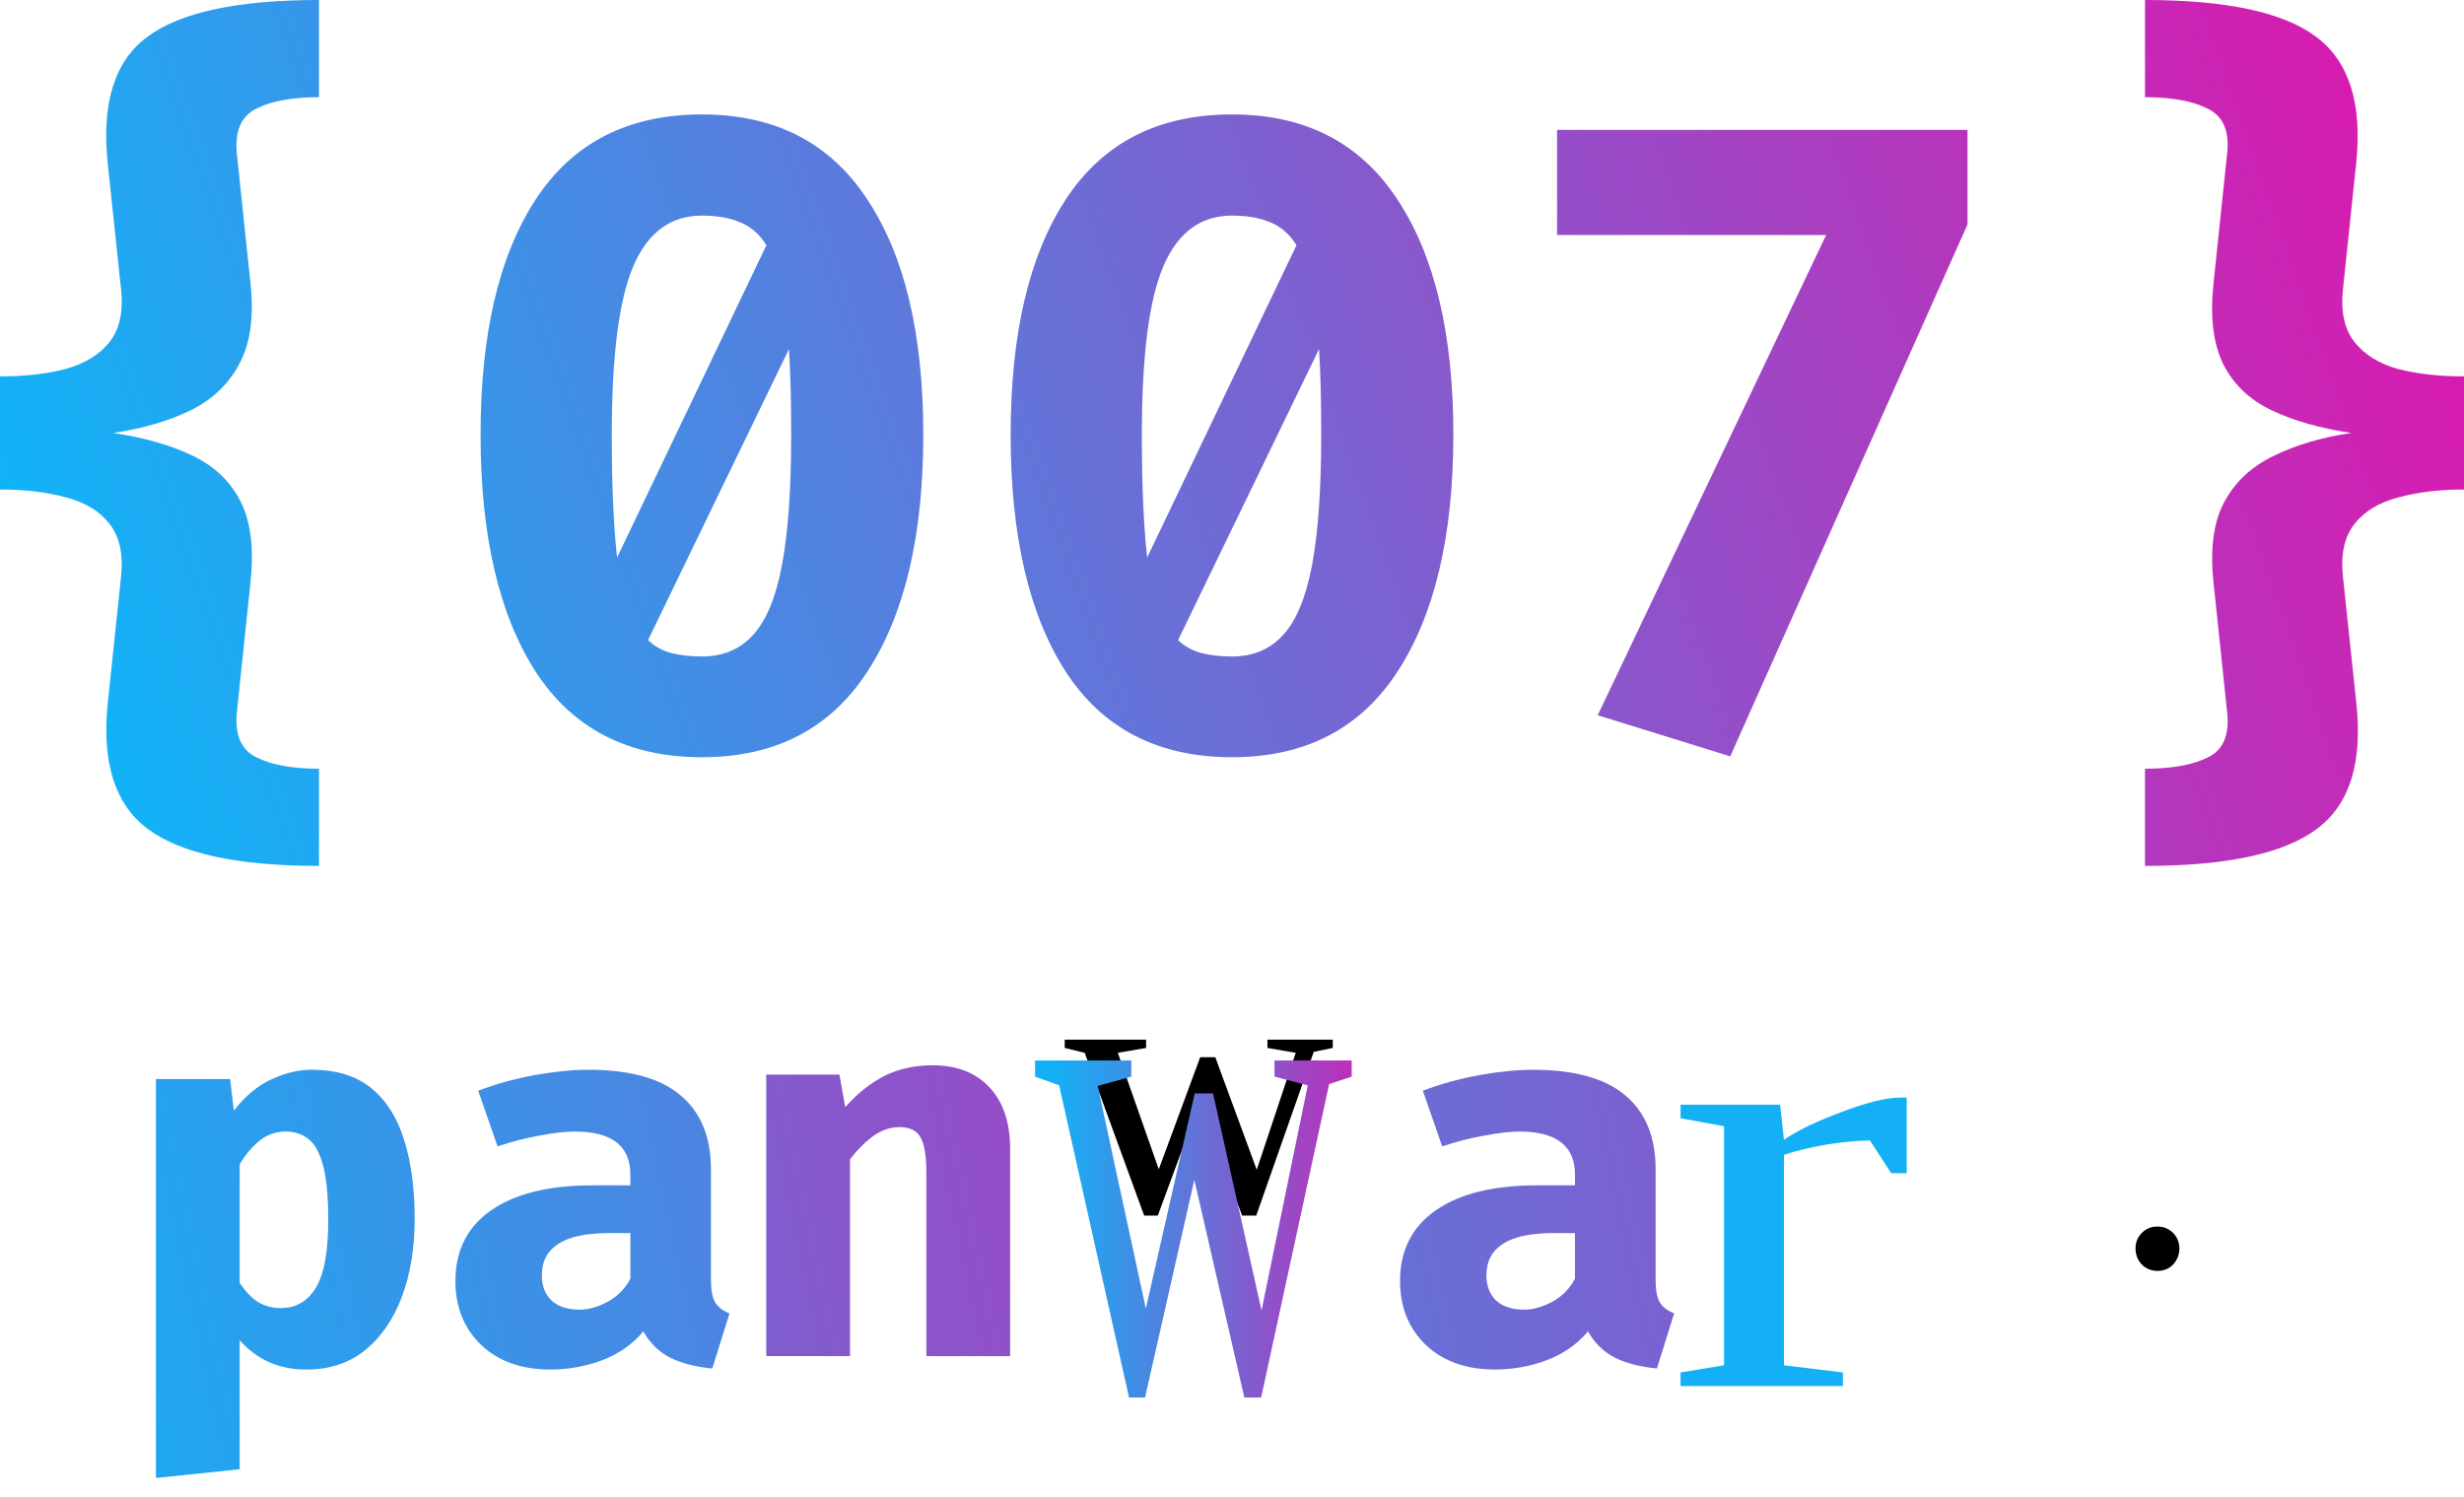
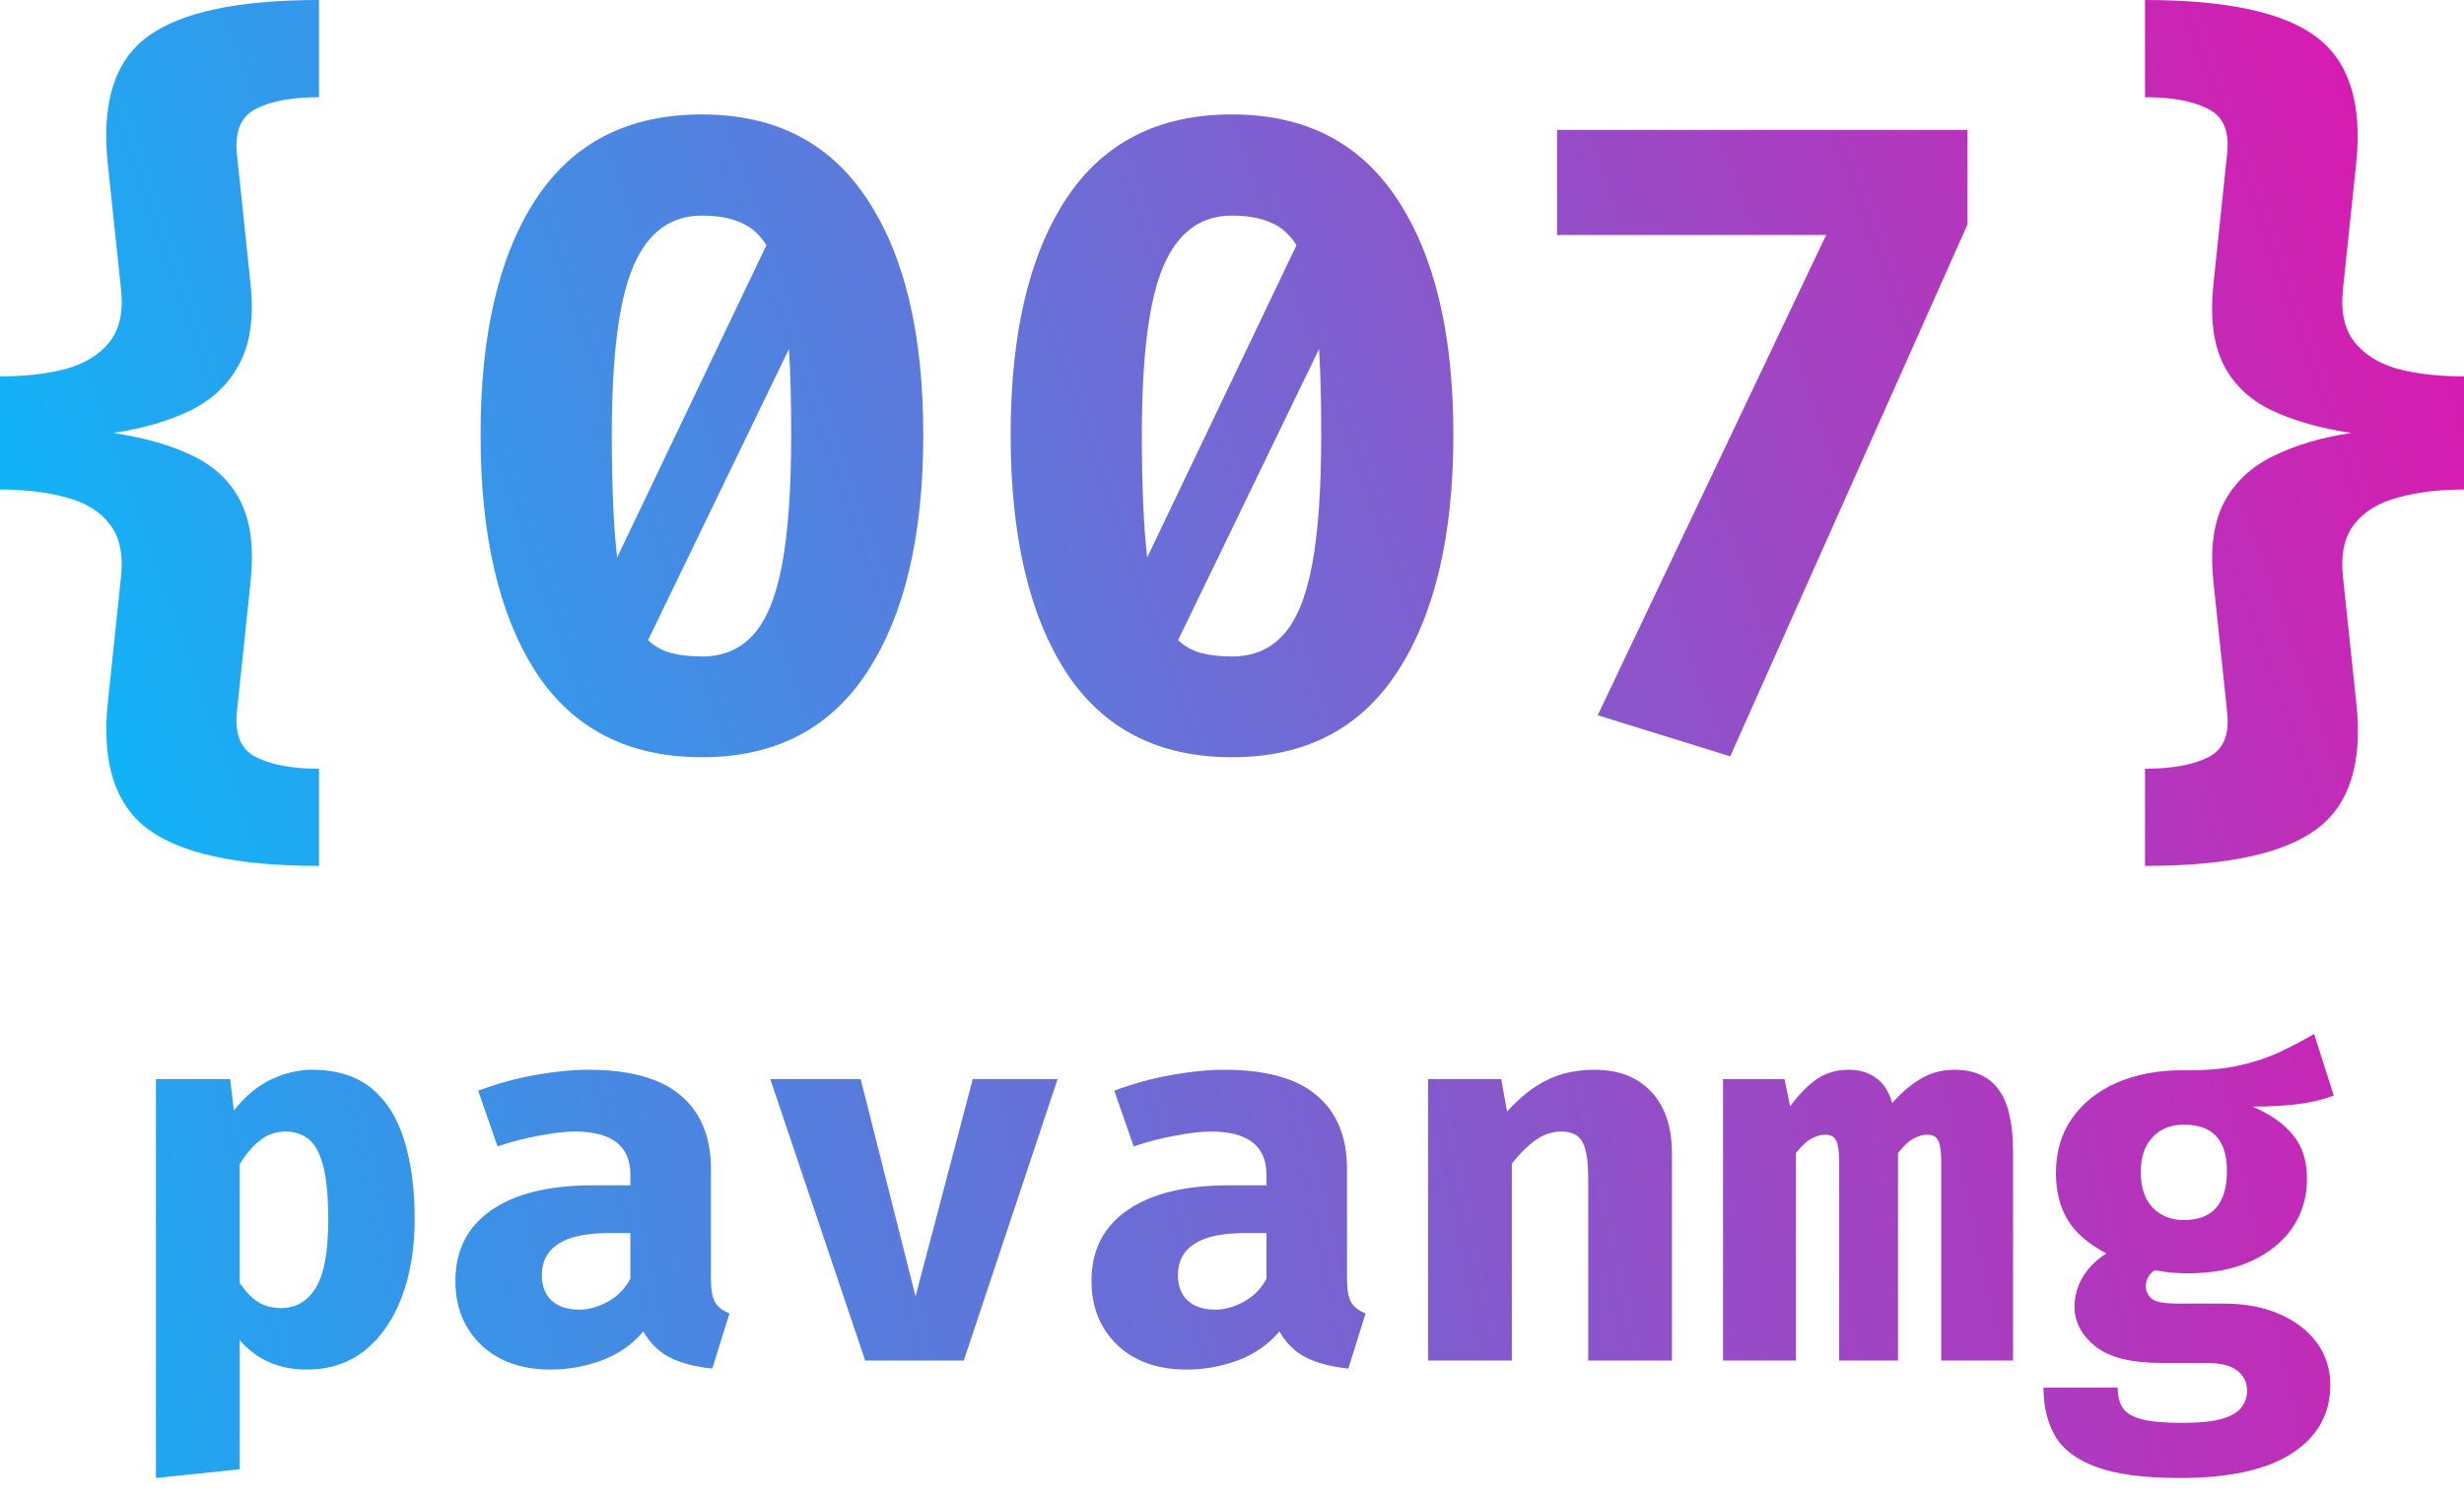
- <svg xmlns="http://www.w3.org/2000/svg" xmlns:xlink="http://www.w3.org/1999/xlink" width="79" height="48" viewBox="0 0 79 48" fill="none" version="1.1" id="svg35">
-   <path d="M10.228 0V3.116C9.368 3.116 8.698 3.239 8.216 3.485C7.734 3.721 7.527 4.198 7.593 4.916L8.032 9.094C8.145 10.152 8.027 11.007 7.678 11.658C7.338 12.31 6.814 12.811 6.105 13.16C5.407 13.5 4.58 13.741 3.626 13.882C4.637 14.034 5.492 14.279 6.19 14.619C6.889 14.959 7.399 15.45 7.72 16.092C8.041 16.735 8.145 17.594 8.032 18.671L7.593 22.849C7.527 23.567 7.734 24.044 8.216 24.28C8.698 24.526 9.368 24.648 10.228 24.648V27.765C7.621 27.765 5.789 27.368 4.731 26.575C3.683 25.791 3.258 24.445 3.456 22.538L3.881 18.486C3.957 17.769 3.834 17.207 3.513 16.801C3.201 16.395 2.739 16.111 2.125 15.951C1.511 15.781 0.803 15.696 0 15.696V12.069C0.793 12.069 1.497 11.989 2.111 11.828C2.725 11.658 3.192 11.37 3.513 10.964C3.834 10.558 3.957 9.996 3.881 9.279L3.456 5.255C3.249 3.31 3.674 1.95 4.731 1.176C5.789 0.392 7.621 0 10.228 0Z" fill="url(#paint0_linear_3_20)" id="path1" />
-   <path d="M22.505 3.669C24.847 3.669 26.613 4.576 27.803 6.389C29.003 8.193 29.602 10.709 29.602 13.939C29.602 17.178 29.003 19.714 27.803 21.546C26.613 23.369 24.847 24.28 22.505 24.28C20.144 24.28 18.369 23.369 17.179 21.546C15.998 19.714 15.408 17.178 15.408 13.939C15.408 10.709 15.998 8.193 17.179 6.389C18.369 4.576 20.144 3.669 22.505 3.669ZM22.505 6.913C21.504 6.913 20.772 7.451 20.309 8.528C19.847 9.595 19.615 11.399 19.615 13.939C19.615 14.77 19.63 15.511 19.658 16.163C19.686 16.805 19.729 17.377 19.785 17.877L24.573 7.862C24.347 7.503 24.064 7.258 23.724 7.125C23.393 6.984 22.987 6.913 22.505 6.913ZM25.367 13.939C25.367 12.853 25.343 11.937 25.296 11.191L20.777 20.526C20.985 20.724 21.23 20.861 21.514 20.937C21.806 21.012 22.137 21.05 22.505 21.05C23.176 21.05 23.719 20.824 24.134 20.37C24.559 19.917 24.871 19.171 25.069 18.132C25.268 17.084 25.367 15.686 25.367 13.939Z" fill="url(#paint1_linear_3_20)" id="path2" />
-   <path d="M39.5 3.669C41.842 3.669 43.608 4.576 44.798 6.389C45.997 8.193 46.597 10.709 46.597 13.939C46.597 17.178 45.997 19.714 44.798 21.546C43.608 23.369 41.842 24.28 39.5 24.28C37.139 24.28 35.364 23.369 34.174 21.546C32.993 19.714 32.403 17.178 32.403 13.939C32.403 10.709 32.993 8.193 34.174 6.389C35.364 4.576 37.139 3.669 39.5 3.669ZM39.5 6.913C38.499 6.913 37.767 7.451 37.304 8.528C36.842 9.595 36.61 11.399 36.61 13.939C36.61 14.77 36.624 15.511 36.653 16.163C36.681 16.805 36.724 17.377 36.78 17.877L41.568 7.862C41.342 7.503 41.058 7.258 40.718 7.125C40.388 6.984 39.982 6.913 39.5 6.913ZM42.361 13.939C42.361 12.853 42.338 11.937 42.291 11.191L37.772 20.526C37.98 20.724 38.225 20.861 38.508 20.937C38.801 21.012 39.132 21.05 39.5 21.05C40.17 21.05 40.714 20.824 41.129 20.37C41.554 19.917 41.866 19.171 42.064 18.132C42.262 17.084 42.361 15.686 42.361 13.939Z" fill="url(#paint2_linear_3_20)" id="path3" />
-   <path d="M55.475 24.252L51.225 22.934L58.549 7.536H49.922V4.165H63.082V7.196L55.475 24.252Z" fill="url(#paint3_linear_3_20)" id="path4" />
-   <path d="M9.997 34.301C10.784 34.301 11.419 34.497 11.901 34.888C12.382 35.279 12.734 35.831 12.955 36.545C13.181 37.259 13.295 38.106 13.295 39.087C13.295 40.016 13.159 40.846 12.887 41.577C12.615 42.302 12.221 42.874 11.705 43.294C11.19 43.707 10.563 43.914 9.827 43.914C8.948 43.914 8.235 43.6 7.685 42.971V47.11L4.999 47.391V34.599H7.379L7.498 35.61C7.866 35.14 8.269 34.806 8.705 34.607C9.141 34.403 9.572 34.301 9.997 34.301ZM9.164 36.282C8.852 36.282 8.577 36.375 8.339 36.562C8.101 36.749 7.883 37.004 7.685 37.327V41.135C7.872 41.413 8.067 41.617 8.271 41.747C8.481 41.877 8.728 41.942 9.011 41.942C9.487 41.942 9.858 41.727 10.124 41.296C10.391 40.86 10.524 40.135 10.524 39.12C10.524 38.373 10.47 37.795 10.362 37.387C10.255 36.973 10.099 36.687 9.895 36.528C9.691 36.364 9.447 36.282 9.164 36.282Z" fill="url(#paint5_linear_3_20)" id="path5" />
-   <path d="m 53.081,41.024 c 0,0.34 0.045,0.586 0.136,0.739 0.096,0.153 0.249,0.269 0.459,0.348 l -0.552,1.768 c -0.533,-0.051 -0.983,-0.167 -1.351,-0.348 -0.363,-0.187 -0.649,-0.468 -0.859,-0.841 -0.346,0.414 -0.788,0.722 -1.326,0.926 -0.538,0.198 -1.088,0.297 -1.649,0.297 -0.929,0 -1.672,-0.264 -2.227,-0.79 -0.55,-0.533 -0.824,-1.215 -0.824,-2.048 0,-0.98 0.383,-1.737 1.147,-2.269 0.771,-0.533 1.853,-0.799 3.247,-0.799 h 1.215 v -0.34 c 0,-0.924 -0.595,-1.385 -1.785,-1.385 -0.289,0 -0.66,0.043 -1.113,0.128 -0.453,0.079 -0.907,0.195 -1.36,0.348 l -0.62,-1.785 c 0.584,-0.221 1.19,-0.388 1.819,-0.501 0.635,-0.113 1.201,-0.17 1.7,-0.17 1.343,0 2.334,0.275 2.975,0.824 0.646,0.544 0.969,1.332 0.969,2.363 z m -4.216,0.969 c 0.289,0 0.592,-0.085 0.909,-0.255 0.317,-0.176 0.558,-0.422 0.722,-0.739 V 39.537 h -0.663 c -0.748,0 -1.298,0.116 -1.649,0.348 -0.351,0.227 -0.527,0.561 -0.527,1.003 0,0.346 0.105,0.618 0.315,0.816 0.215,0.193 0.513,0.289 0.892,0.289 z" fill="url(#paint8_linear_3_20)" id="path6" style="fill:url(#paint8_linear_3_20)" />
-   <path d="M22.794 41.024C22.794 41.364 22.84 41.611 22.93 41.764C23.027 41.917 23.18 42.033 23.389 42.112L22.837 43.88C22.304 43.829 21.854 43.713 21.485 43.532C21.123 43.345 20.837 43.064 20.627 42.69C20.282 43.104 19.84 43.413 19.301 43.617C18.763 43.815 18.213 43.914 17.652 43.914C16.723 43.914 15.981 43.651 15.425 43.124C14.876 42.591 14.601 41.908 14.601 41.075C14.601 40.095 14.983 39.339 15.748 38.806C16.519 38.273 17.601 38.007 18.995 38.007H20.211V37.667C20.211 36.743 19.616 36.282 18.426 36.282C18.137 36.282 17.766 36.324 17.312 36.409C16.859 36.489 16.406 36.605 15.952 36.758L15.332 34.973C15.916 34.752 16.522 34.585 17.151 34.471C17.785 34.358 18.352 34.301 18.851 34.301C20.194 34.301 21.185 34.576 21.826 35.126C22.471 35.67 22.794 36.457 22.794 37.489V41.024ZM18.579 41.993C18.868 41.993 19.171 41.908 19.488 41.738C19.805 41.563 20.046 41.316 20.211 40.999V39.537H19.548C18.8 39.537 18.25 39.653 17.899 39.885C17.547 40.112 17.372 40.446 17.372 40.888C17.372 41.234 17.477 41.506 17.686 41.704C17.902 41.897 18.199 41.993 18.579 41.993Z" fill="url(#paint6_linear_3_20)" id="path7" />
-   <path d="m 24.567,43.482 v -9.026 h 2.346 l 0.187,1.045 c 0.402,-0.453 0.827,-0.79 1.275,-1.011 0.448,-0.221 0.958,-0.332 1.53,-0.332 0.771,0 1.377,0.235 1.819,0.706 0.442,0.47 0.663,1.133 0.663,1.989 v 6.63 h -2.686 v -5.856 c 0,-0.555 -0.062,-0.941 -0.187,-1.156 -0.119,-0.221 -0.346,-0.331 -0.68,-0.331 -0.283,0 -0.555,0.091 -0.816,0.272 -0.255,0.181 -0.51,0.433 -0.765,0.756 v 6.315 z" fill="url(#paint9_linear_3_20)" id="path9" style="fill:url(#paint9_linear_3_20)" />
-   <path d="M68.772 0C71.379 0 73.206 0.392 74.254 1.176C75.312 1.96 75.742 3.31 75.544 5.227L75.119 9.279C75.043 9.996 75.166 10.558 75.487 10.964C75.808 11.37 76.271 11.658 76.875 11.828C77.489 11.989 78.197 12.069 79 12.069V15.696C78.207 15.696 77.503 15.781 76.889 15.951C76.275 16.111 75.808 16.395 75.487 16.801C75.166 17.207 75.043 17.769 75.119 18.486L75.544 22.509C75.761 24.445 75.336 25.805 74.269 26.589C73.211 27.373 71.379 27.765 68.772 27.765V24.648C69.641 24.648 70.316 24.526 70.798 24.28C71.28 24.044 71.483 23.567 71.407 22.849L70.968 18.671C70.855 17.603 70.968 16.749 71.308 16.107C71.657 15.455 72.186 14.959 72.895 14.619C73.603 14.27 74.434 14.024 75.388 13.882C74.377 13.731 73.518 13.486 72.81 13.146C72.111 12.806 71.601 12.315 71.28 11.673C70.959 11.021 70.855 10.162 70.968 9.094L71.407 4.916C71.483 4.198 71.275 3.721 70.784 3.485C70.302 3.239 69.632 3.116 68.772 3.116V0Z" fill="url(#paint4_linear_3_20)" id="path11" />
-   <defs id="defs35">
+ <svg xmlns="http://www.w3.org/2000/svg" width="79" height="48" viewBox="0 0 79 48" fill="none">
+   <path d="M10.228 0V3.116C9.368 3.116 8.698 3.239 8.216 3.485C7.734 3.721 7.527 4.198 7.593 4.916L8.032 9.094C8.145 10.152 8.027 11.007 7.678 11.658C7.338 12.31 6.814 12.811 6.105 13.16C5.407 13.5 4.58 13.741 3.626 13.882C4.637 14.034 5.492 14.279 6.19 14.619C6.889 14.959 7.399 15.45 7.72 16.092C8.041 16.735 8.145 17.594 8.032 18.671L7.593 22.849C7.527 23.567 7.734 24.044 8.216 24.28C8.698 24.526 9.368 24.648 10.228 24.648V27.765C7.621 27.765 5.789 27.368 4.731 26.575C3.683 25.791 3.258 24.445 3.456 22.538L3.881 18.486C3.957 17.769 3.834 17.207 3.513 16.801C3.201 16.395 2.739 16.111 2.125 15.951C1.511 15.781 0.803 15.696 0 15.696V12.069C0.793 12.069 1.497 11.989 2.111 11.828C2.725 11.658 3.192 11.37 3.513 10.964C3.834 10.558 3.957 9.996 3.881 9.279L3.456 5.255C3.249 3.31 3.674 1.95 4.731 1.176C5.789 0.392 7.621 0 10.228 0Z" fill="url(#paint0_linear_3_20)" />
+   <path d="M22.505 3.669C24.847 3.669 26.613 4.576 27.803 6.389C29.003 8.193 29.602 10.709 29.602 13.939C29.602 17.178 29.003 19.714 27.803 21.546C26.613 23.369 24.847 24.28 22.505 24.28C20.144 24.28 18.369 23.369 17.179 21.546C15.998 19.714 15.408 17.178 15.408 13.939C15.408 10.709 15.998 8.193 17.179 6.389C18.369 4.576 20.144 3.669 22.505 3.669ZM22.505 6.913C21.504 6.913 20.772 7.451 20.309 8.528C19.847 9.595 19.615 11.399 19.615 13.939C19.615 14.77 19.63 15.511 19.658 16.163C19.686 16.805 19.729 17.377 19.785 17.877L24.573 7.862C24.347 7.503 24.064 7.258 23.724 7.125C23.393 6.984 22.987 6.913 22.505 6.913ZM25.367 13.939C25.367 12.853 25.343 11.937 25.296 11.191L20.777 20.526C20.985 20.724 21.23 20.861 21.514 20.937C21.806 21.012 22.137 21.05 22.505 21.05C23.176 21.05 23.719 20.824 24.134 20.37C24.559 19.917 24.871 19.171 25.069 18.132C25.268 17.084 25.367 15.686 25.367 13.939Z" fill="url(#paint1_linear_3_20)" />
+   <path d="M39.5 3.669C41.842 3.669 43.608 4.576 44.798 6.389C45.997 8.193 46.597 10.709 46.597 13.939C46.597 17.178 45.997 19.714 44.798 21.546C43.608 23.369 41.842 24.28 39.5 24.28C37.139 24.28 35.364 23.369 34.174 21.546C32.993 19.714 32.403 17.178 32.403 13.939C32.403 10.709 32.993 8.193 34.174 6.389C35.364 4.576 37.139 3.669 39.5 3.669ZM39.5 6.913C38.499 6.913 37.767 7.451 37.304 8.528C36.842 9.595 36.61 11.399 36.61 13.939C36.61 14.77 36.624 15.511 36.653 16.163C36.681 16.805 36.724 17.377 36.78 17.877L41.568 7.862C41.342 7.503 41.058 7.258 40.718 7.125C40.388 6.984 39.982 6.913 39.5 6.913ZM42.361 13.939C42.361 12.853 42.338 11.937 42.291 11.191L37.772 20.526C37.98 20.724 38.225 20.861 38.508 20.937C38.801 21.012 39.132 21.05 39.5 21.05C40.17 21.05 40.714 20.824 41.129 20.37C41.554 19.917 41.866 19.171 42.064 18.132C42.262 17.084 42.361 15.686 42.361 13.939Z" fill="url(#paint2_linear_3_20)" />
+   <path d="M55.475 24.252L51.225 22.934L58.549 7.536H49.922V4.165H63.082V7.196L55.475 24.252Z" fill="url(#paint3_linear_3_20)" />
+   <path d="M9.997 34.301C10.784 34.301 11.419 34.497 11.901 34.888C12.382 35.279 12.734 35.831 12.955 36.545C13.181 37.259 13.295 38.106 13.295 39.087C13.295 40.016 13.159 40.846 12.887 41.577C12.615 42.302 12.221 42.874 11.705 43.294C11.19 43.707 10.563 43.914 9.827 43.914C8.948 43.914 8.235 43.6 7.685 42.971V47.11L4.999 47.391V34.599H7.379L7.498 35.61C7.866 35.14 8.269 34.806 8.705 34.607C9.141 34.403 9.572 34.301 9.997 34.301ZM9.164 36.282C8.852 36.282 8.577 36.375 8.339 36.562C8.101 36.749 7.883 37.004 7.685 37.327V41.135C7.872 41.413 8.067 41.617 8.271 41.747C8.481 41.877 8.728 41.942 9.011 41.942C9.487 41.942 9.858 41.727 10.124 41.296C10.391 40.86 10.524 40.135 10.524 39.12C10.524 38.373 10.47 37.795 10.362 37.387C10.255 36.973 10.099 36.687 9.895 36.528C9.691 36.364 9.447 36.282 9.164 36.282Z" fill="url(#paint5_linear_3_20)" />
+   <path d="M43.188 41.024C43.188 41.364 43.233 41.611 43.324 41.764C43.42 41.917 43.574 42.033 43.783 42.112L43.231 43.88C42.698 43.829 42.248 43.713 41.879 43.532C41.517 43.345 41.23 43.064 41.021 42.69C40.675 43.104 40.233 43.413 39.695 43.617C39.157 43.815 38.607 43.914 38.046 43.914C37.117 43.914 36.374 43.651 35.819 43.124C35.27 42.591 34.995 41.908 34.995 41.075C34.995 40.095 35.377 39.339 36.142 38.806C36.913 38.273 37.995 38.007 39.389 38.007H40.604V37.667C40.604 36.743 40.009 36.282 38.819 36.282C38.531 36.282 38.159 36.324 37.706 36.409C37.253 36.489 36.799 36.605 36.346 36.758L35.726 34.973C36.309 34.752 36.916 34.585 37.544 34.471C38.179 34.358 38.746 34.301 39.244 34.301C40.587 34.301 41.579 34.576 42.219 35.126C42.865 35.67 43.188 36.457 43.188 37.489V41.024ZM38.972 41.993C39.261 41.993 39.565 41.908 39.882 41.738C40.199 41.563 40.44 41.316 40.604 40.999V39.537H39.941C39.193 39.537 38.644 39.653 38.292 39.885C37.941 40.112 37.766 40.446 37.766 40.888C37.766 41.234 37.87 41.506 38.08 41.704C38.295 41.897 38.593 41.993 38.972 41.993Z" fill="url(#paint8_linear_3_20)" />
+   <path d="M22.794 41.024C22.794 41.364 22.84 41.611 22.93 41.764C23.027 41.917 23.18 42.033 23.389 42.112L22.837 43.88C22.304 43.829 21.854 43.713 21.485 43.532C21.123 43.345 20.837 43.064 20.627 42.69C20.282 43.104 19.84 43.413 19.301 43.617C18.763 43.815 18.213 43.914 17.652 43.914C16.723 43.914 15.981 43.651 15.425 43.124C14.876 42.591 14.601 41.908 14.601 41.075C14.601 40.095 14.983 39.339 15.748 38.806C16.519 38.273 17.601 38.007 18.995 38.007H20.211V37.667C20.211 36.743 19.616 36.282 18.426 36.282C18.137 36.282 17.766 36.324 17.312 36.409C16.859 36.489 16.406 36.605 15.952 36.758L15.332 34.973C15.916 34.752 16.522 34.585 17.151 34.471C17.785 34.358 18.352 34.301 18.851 34.301C20.194 34.301 21.185 34.576 21.826 35.126C22.471 35.67 22.794 36.457 22.794 37.489V41.024ZM18.579 41.993C18.868 41.993 19.171 41.908 19.488 41.738C19.805 41.563 20.046 41.316 20.211 40.999V39.537H19.548C18.8 39.537 18.25 39.653 17.899 39.885C17.547 40.112 17.372 40.446 17.372 40.888C17.372 41.234 17.477 41.506 17.686 41.704C17.902 41.897 18.199 41.993 18.579 41.993Z" fill="url(#paint6_linear_3_20)" />
+   <path d="M33.909 34.599L30.901 43.625H27.739L24.696 34.599H27.594L29.354 41.568L31.189 34.599H33.909Z" fill="url(#paint7_linear_3_20)" />
+   <path d="M45.786 43.625V34.599H48.132L48.319 35.644C48.722 35.191 49.147 34.854 49.594 34.633C50.042 34.412 50.552 34.301 51.124 34.301C51.895 34.301 52.501 34.536 52.943 35.007C53.385 35.477 53.606 36.14 53.606 36.996V43.625H50.92V37.769C50.92 37.214 50.858 36.828 50.733 36.613C50.614 36.392 50.388 36.282 50.053 36.282C49.77 36.282 49.498 36.372 49.237 36.554C48.982 36.735 48.727 36.987 48.472 37.31V43.625H45.786Z" fill="url(#paint9_linear_3_20)" />
+   <path d="M62.656 34.301C63.296 34.301 63.769 34.511 64.075 34.93C64.386 35.344 64.542 36.015 64.542 36.945V43.625H62.239V37.251C62.239 36.933 62.208 36.709 62.145 36.579C62.089 36.449 61.97 36.384 61.788 36.384C61.647 36.384 61.499 36.426 61.346 36.511C61.199 36.59 61.035 36.743 60.854 36.97V43.625H58.967V37.251C58.967 36.933 58.935 36.709 58.873 36.579C58.816 36.449 58.697 36.384 58.516 36.384C58.375 36.384 58.227 36.426 58.074 36.511C57.927 36.59 57.763 36.743 57.581 36.97V43.625H55.244V34.599H57.216L57.394 35.474C57.678 35.089 57.964 34.797 58.253 34.599C58.542 34.401 58.885 34.301 59.281 34.301C59.621 34.301 59.91 34.389 60.148 34.565C60.392 34.735 60.565 35.004 60.667 35.372C60.939 35.055 61.239 34.797 61.568 34.599C61.896 34.401 62.259 34.301 62.656 34.301Z" fill="url(#paint10_linear_3_20)" />
+   <path d="M68.772 0C71.379 0 73.206 0.392 74.254 1.176C75.312 1.96 75.742 3.31 75.544 5.227L75.119 9.279C75.043 9.996 75.166 10.558 75.487 10.964C75.808 11.37 76.271 11.658 76.875 11.828C77.489 11.989 78.197 12.069 79 12.069V15.696C78.207 15.696 77.503 15.781 76.889 15.951C76.275 16.111 75.808 16.395 75.487 16.801C75.166 17.207 75.043 17.769 75.119 18.486L75.544 22.509C75.761 24.445 75.336 25.805 74.269 26.589C73.211 27.373 71.379 27.765 68.772 27.765V24.648C69.641 24.648 70.316 24.526 70.798 24.28C71.28 24.044 71.483 23.567 71.407 22.849L70.968 18.671C70.855 17.603 70.968 16.749 71.308 16.107C71.657 15.455 72.186 14.959 72.895 14.619C73.603 14.27 74.434 14.024 75.388 13.882C74.377 13.731 73.518 13.486 72.81 13.146C72.111 12.806 71.601 12.315 71.28 11.673C70.959 11.021 70.855 10.162 70.968 9.094L71.407 4.916C71.483 4.198 71.275 3.721 70.784 3.485C70.302 3.239 69.632 3.116 68.772 3.116V0Z" fill="url(#paint4_linear_3_20)" />
+   <path d="M74.195 33.154L74.824 35.126C74.507 35.25 74.136 35.341 73.711 35.398C73.286 35.454 72.79 35.483 72.223 35.483C72.79 35.726 73.221 36.029 73.515 36.392C73.816 36.749 73.966 37.219 73.966 37.803C73.966 38.387 73.81 38.908 73.498 39.367C73.187 39.82 72.745 40.177 72.172 40.438C71.6 40.699 70.923 40.829 70.141 40.829C69.767 40.829 69.418 40.795 69.096 40.727C68.999 40.778 68.926 40.852 68.875 40.948C68.824 41.044 68.798 41.143 68.798 41.245C68.798 41.387 68.855 41.514 68.968 41.628C69.087 41.741 69.362 41.798 69.793 41.798H71.271C71.974 41.798 72.58 41.911 73.09 42.138C73.606 42.364 74.005 42.673 74.289 43.064C74.572 43.455 74.714 43.903 74.714 44.407C74.714 45.331 74.309 46.059 73.498 46.592C72.688 47.124 71.484 47.391 69.886 47.391C68.73 47.391 67.835 47.272 67.2 47.033C66.571 46.801 66.132 46.467 65.883 46.031C65.639 45.6 65.517 45.087 65.517 44.492H67.897C67.897 44.753 67.948 44.965 68.05 45.13C68.158 45.3 68.359 45.424 68.654 45.504C68.954 45.583 69.387 45.623 69.954 45.623C70.526 45.623 70.963 45.577 71.263 45.487C71.563 45.396 71.767 45.271 71.875 45.113C71.988 44.96 72.045 44.787 72.045 44.594C72.045 44.328 71.94 44.112 71.73 43.948C71.521 43.784 71.189 43.702 70.736 43.702H69.299C68.325 43.702 67.617 43.523 67.175 43.166C66.733 42.804 66.512 42.381 66.512 41.9C66.512 41.566 66.6 41.248 66.775 40.948C66.957 40.648 67.209 40.395 67.532 40.191C66.954 39.885 66.54 39.526 66.291 39.112C66.041 38.693 65.917 38.191 65.917 37.608C65.917 36.928 66.09 36.344 66.435 35.857C66.781 35.364 67.257 34.984 67.863 34.718C68.475 34.452 69.172 34.318 69.954 34.318C70.628 34.33 71.215 34.284 71.713 34.182C72.212 34.075 72.66 33.93 73.056 33.749C73.453 33.562 73.833 33.364 74.195 33.154ZM70.022 36.061C69.597 36.061 69.26 36.197 69.011 36.469C68.761 36.735 68.637 37.103 68.637 37.574C68.637 38.072 68.764 38.455 69.019 38.721C69.274 38.987 69.608 39.12 70.022 39.12C70.94 39.12 71.399 38.593 71.399 37.54C71.399 36.554 70.94 36.061 70.022 36.061Z" fill="url(#paint11_linear_3_20)" />
+   <defs>
    <linearGradient id="paint0_linear_3_20" x1="-1.67" y1="29.902" x2="81.401" y2="0.497" gradientUnits="userSpaceOnUse">
-       <stop stop-color="#00C0FD" id="stop12" />
-       <stop offset="1" stop-color="#E70FAA" id="stop13" />
+       <stop stop-color="#00C0FD" />
+       <stop offset="1" stop-color="#E70FAA" />
    </linearGradient>
    <linearGradient id="paint1_linear_3_20" x1="-1.67" y1="29.902" x2="81.401" y2="0.497" gradientUnits="userSpaceOnUse">
-       <stop stop-color="#00C0FD" id="stop14" />
-       <stop offset="1" stop-color="#E70FAA" id="stop15" />
+       <stop stop-color="#00C0FD" />
+       <stop offset="1" stop-color="#E70FAA" />
    </linearGradient>
    <linearGradient id="paint2_linear_3_20" x1="-1.67" y1="29.902" x2="81.401" y2="0.497" gradientUnits="userSpaceOnUse">
-       <stop stop-color="#00C0FD" id="stop16" />
-       <stop offset="1" stop-color="#E70FAA" id="stop17" />
+       <stop stop-color="#00C0FD" />
+       <stop offset="1" stop-color="#E70FAA" />
    </linearGradient>
    <linearGradient id="paint3_linear_3_20" x1="-1.67" y1="29.902" x2="81.401" y2="0.497" gradientUnits="userSpaceOnUse">
-       <stop stop-color="#00C0FD" id="stop18" />
-       <stop offset="1" stop-color="#E70FAA" id="stop19" />
+       <stop stop-color="#00C0FD" />
+       <stop offset="1" stop-color="#E70FAA" />
    </linearGradient>
    <linearGradient id="paint4_linear_3_20" x1="-1.67" y1="29.902" x2="81.401" y2="0.497" gradientUnits="userSpaceOnUse">
-       <stop stop-color="#00C0FD" id="stop20" />
-       <stop offset="1" stop-color="#E70FAA" id="stop21" />
+       <stop stop-color="#00C0FD" />
+       <stop offset="1" stop-color="#E70FAA" />
    </linearGradient>
    <linearGradient id="paint5_linear_3_20" x1="-0.199" y1="48.281" x2="76.255" y2="32.108" gradientUnits="userSpaceOnUse">
-       <stop stop-color="#13B0F5" id="stop22" />
-       <stop offset="1" stop-color="#CA24B4" id="stop23" />
+       <stop stop-color="#13B0F5" />
+       <stop offset="1" stop-color="#CA24B4" />
    </linearGradient>
    <linearGradient id="paint6_linear_3_20" x1="-0.199" y1="48.281" x2="76.255" y2="32.108" gradientUnits="userSpaceOnUse">
-       <stop stop-color="#13B0F5" id="stop24" />
-       <stop offset="1" stop-color="#CA24B4" id="stop25" />
+       <stop stop-color="#13B0F5" />
+       <stop offset="1" stop-color="#CA24B4" />
    </linearGradient>
-     <linearGradient id="paint7_linear_3_20" x1="-0.199" y1="48.281" x2="76.255" y2="32.108" gradientUnits="userSpaceOnUse" gradientTransform="translate(8.745916,0.286751)">
-       <stop stop-color="#13B0F5" id="stop26" />
-       <stop offset="1" stop-color="#CA24B4" id="stop27" />
+     <linearGradient id="paint7_linear_3_20" x1="-0.199" y1="48.281" x2="76.255" y2="32.108" gradientUnits="userSpaceOnUse">
+       <stop stop-color="#13B0F5" />
+       <stop offset="1" stop-color="#CA24B4" />
    </linearGradient>
-     <linearGradient id="paint8_linear_3_20" x1="-0.199" y1="48.281" x2="76.255" y2="32.108" gradientUnits="userSpaceOnUse" gradientTransform="translate(9.892922)">
-       <stop stop-color="#13B0F5" id="stop28" />
-       <stop offset="1" stop-color="#CA24B4" id="stop29" />
+     <linearGradient id="paint8_linear_3_20" x1="-0.199" y1="48.281" x2="76.255" y2="32.108" gradientUnits="userSpaceOnUse">
+       <stop stop-color="#13B0F5" />
+       <stop offset="1" stop-color="#CA24B4" />
    </linearGradient>
-     <linearGradient id="paint9_linear_3_20" x1="-0.199" y1="48.281" x2="76.255" y2="32.108" gradientUnits="userSpaceOnUse" gradientTransform="translate(-21.2196,-0.1433757)">
-       <stop stop-color="#13B0F5" id="stop30" />
-       <stop offset="1" stop-color="#CA24B4" id="stop31" />
+     <linearGradient id="paint9_linear_3_20" x1="-0.199" y1="48.281" x2="76.255" y2="32.108" gradientUnits="userSpaceOnUse">
+       <stop stop-color="#13B0F5" />
+       <stop offset="1" stop-color="#CA24B4" />
    </linearGradient>
    <linearGradient id="paint10_linear_3_20" x1="-0.199" y1="48.281" x2="76.255" y2="32.108" gradientUnits="userSpaceOnUse">
-       <stop stop-color="#13B0F5" id="stop32" />
-       <stop offset="1" stop-color="#CA24B4" id="stop33" />
+       <stop stop-color="#13B0F5" />
+       <stop offset="1" stop-color="#CA24B4" />
    </linearGradient>
    <linearGradient id="paint11_linear_3_20" x1="-0.199" y1="48.281" x2="76.255" y2="32.108" gradientUnits="userSpaceOnUse">
-       <stop stop-color="#13B0F5" id="stop34" />
-       <stop offset="1" stop-color="#CA24B4" id="stop35" />
+       <stop stop-color="#13B0F5" />
+       <stop offset="1" stop-color="#CA24B4" />
    </linearGradient>
-     <linearGradient xlink:href="#paint7_linear_3_20" id="linearGradient39" x1="56.713" y1="35.582" x2="60.797" y2="35.582" gradientUnits="userSpaceOnUse" />
-     <linearGradient xlink:href="#paint10_linear_3_20" id="linearGradient41" x1="41.336" y1="30.882" x2="54.054" y2="30.882" gradientUnits="userSpaceOnUse" gradientTransform="matrix(1.042495,0,0,1.042495,0,-2.177998)" />
  </defs>
-   <text xml:space="preserve" style="white-space:pre;inline-size:6.952;fill:url(#linearGradient39);fill-opacity:1;stroke-width:1;stroke-dasharray:none" x="55.63" y="38.855" id="text35" transform="matrix(1.982991,0,0,1.635286,-56.89525,-19.09225)">
-     <tspan x="55.63" y="38.855" id="tspan1">r</tspan>
-   </text>
-   <text xml:space="preserve" style="white-space:pre;inline-size:8.812;fill:#000000;fill-opacity:1;stroke-width:1.801;stroke-dasharray:none" x="34.123" y="38.855" id="text39">
-     <tspan x="34.123" y="38.855" id="tspan2">w</tspan>
-   </text>
-   <text xml:space="preserve" style="font-size:18.055px;fill:url(#linearGradient41);stroke-width:2.71;stroke-dasharray:none" x="42.334" y="34.94" id="text40" transform="scale(0.7835958,1.276168)">
-     <tspan id="tspan40" x="42.334" y="34.94" style="fill:url(#linearGradient41);stroke-width:2.71">w</tspan>
-   </text>
-   <text xml:space="preserve" style="fill:#000000;fill-opacity:1;stroke-width:1.801;stroke-dasharray:none" x="67.673" y="40.575" id="text41">
-     <tspan id="tspan41" x="67.673" y="40.575">.</tspan>
-   </text>
</svg>
